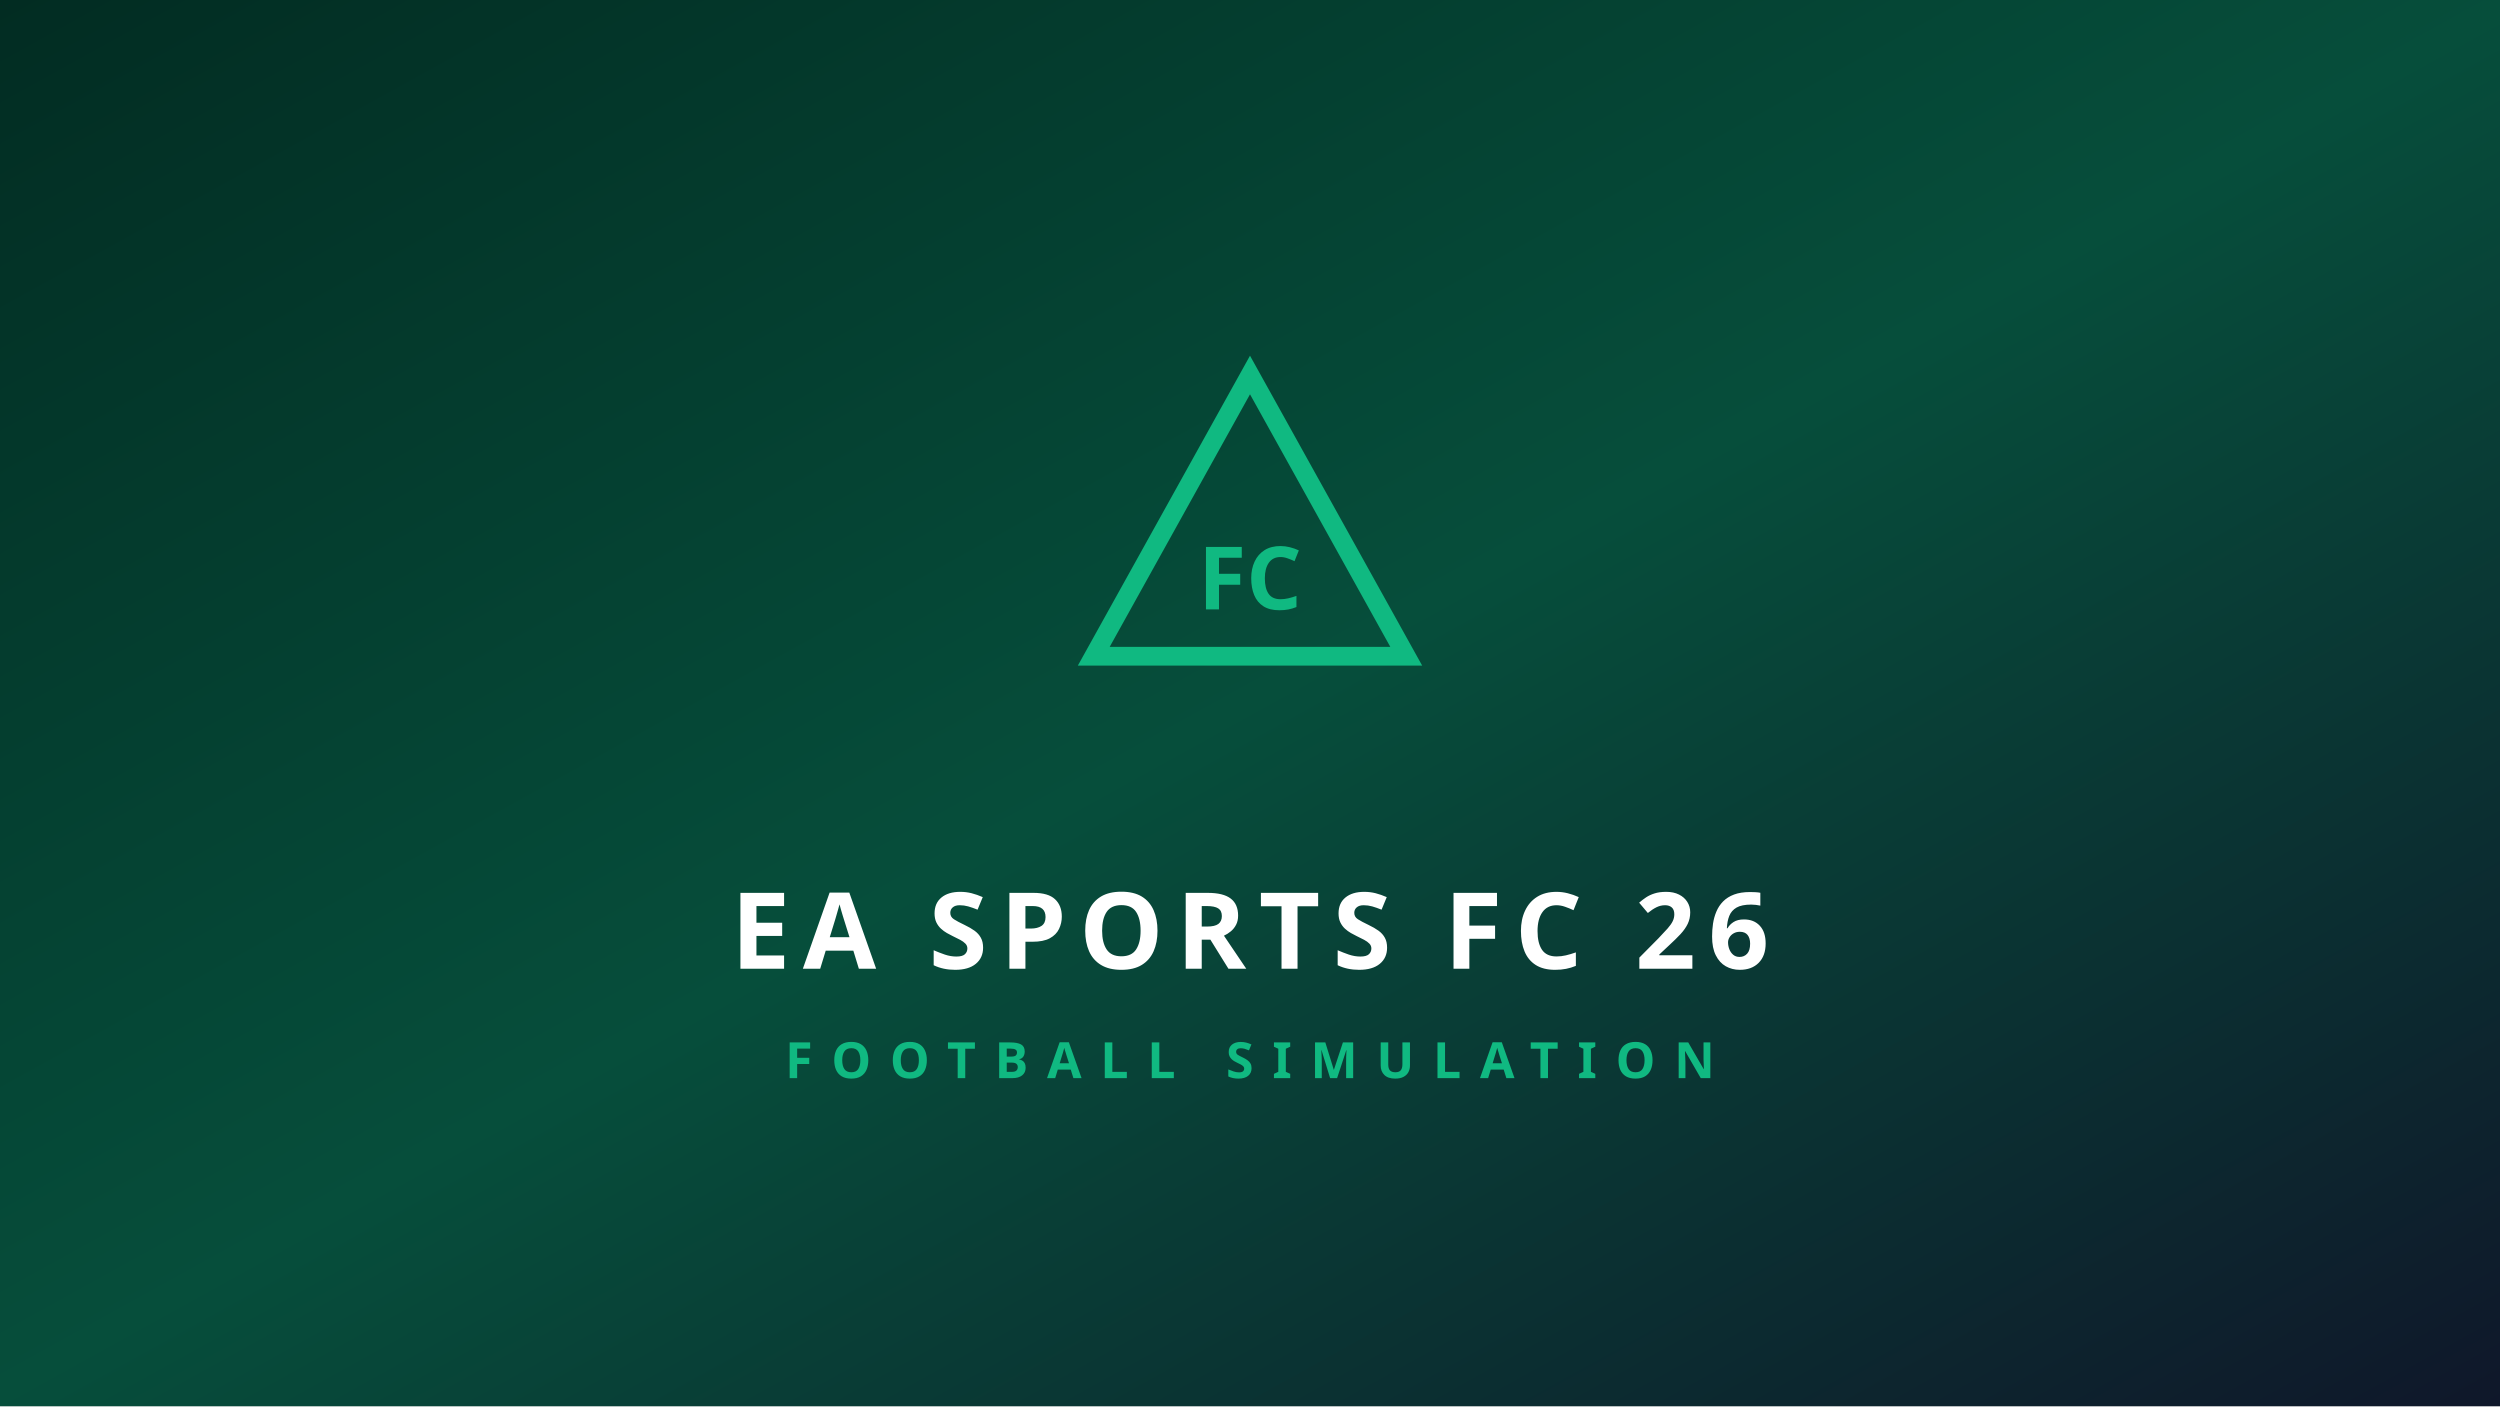
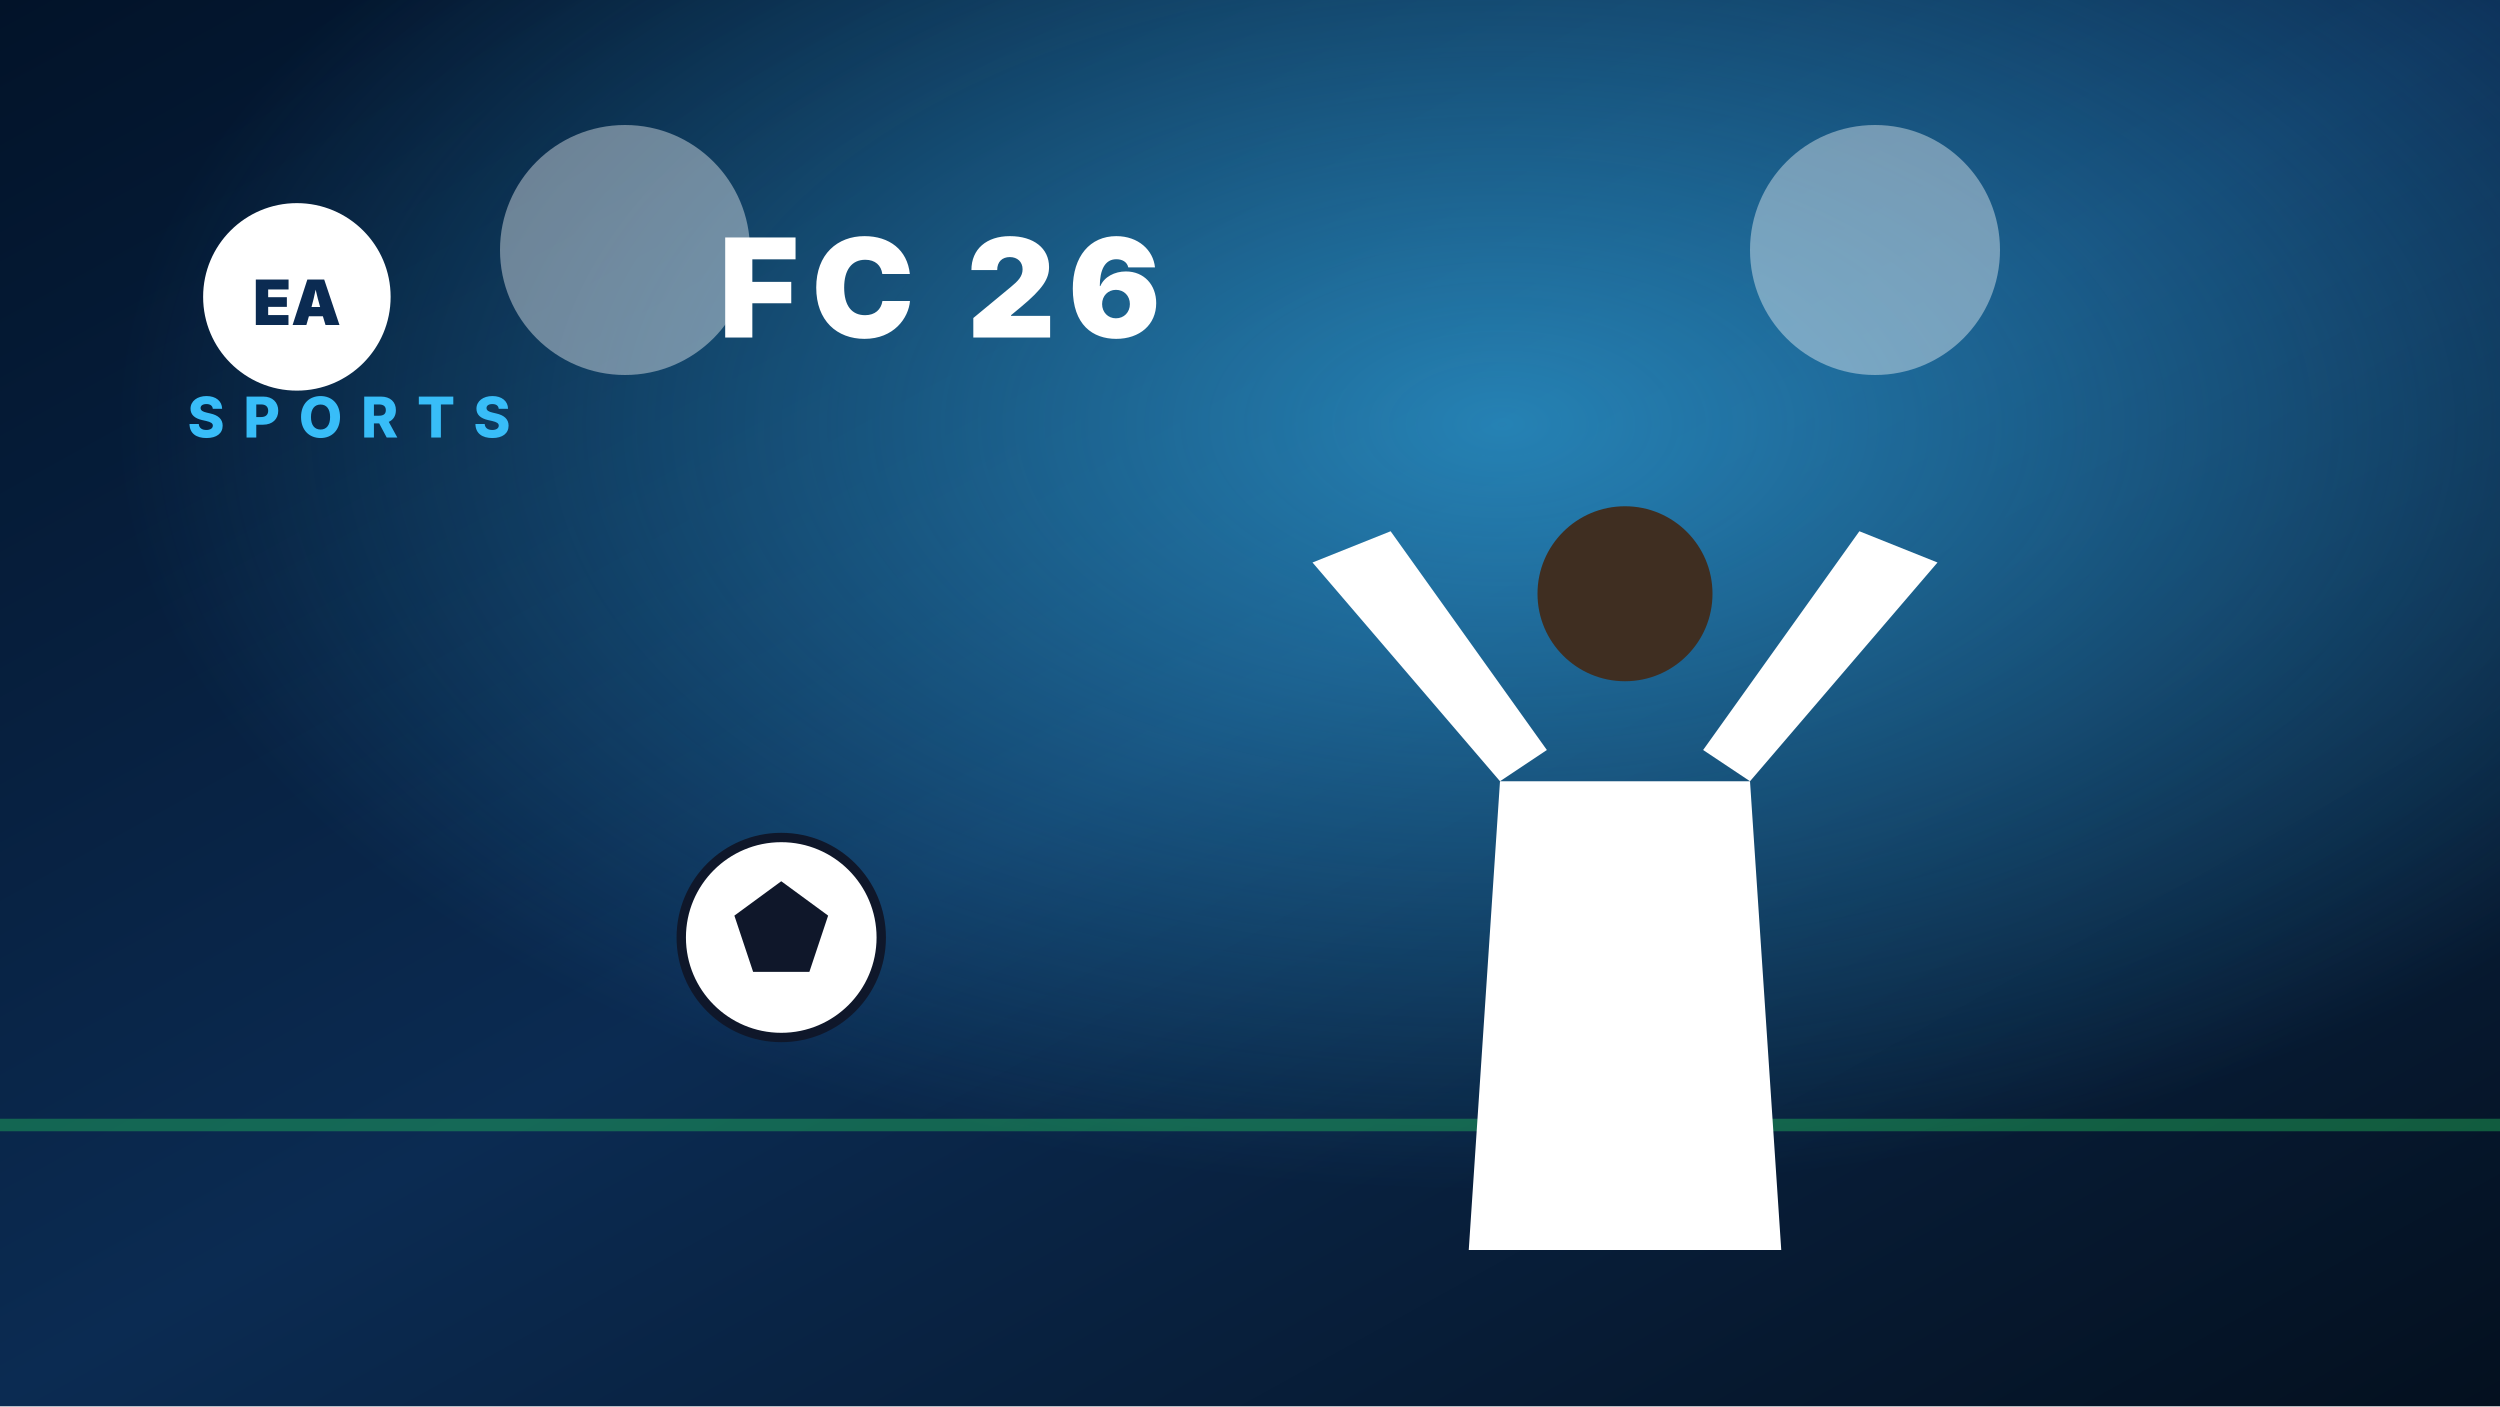
<svg xmlns="http://www.w3.org/2000/svg" viewBox="0 0 800 450" width="100%" height="100%">
  <defs>
-     <linearGradient id="ea-bg" x1="0%" y1="0%" x2="100%" y2="100%">
-       <stop offset="0%" stop-color="#022c22" />
-       <stop offset="50%" stop-color="#064e3b" />
-       <stop offset="100%" stop-color="#0f172a" />
+     <linearGradient id="eafc-bg" x1="0%" y1="0%" x2="100%" y2="100%">
+       <stop offset="0%" stop-color="#021329" />
+       <stop offset="50%" stop-color="#0b2b52" />
+       <stop offset="100%" stop-color="#04101f" />
    </linearGradient>
+     <radialGradient id="stadium-glow" cx="60%" cy="30%" r="55%">
+       <stop offset="0%" stop-color="#38bdf8" stop-opacity="0.6" />
+       <stop offset="100%" stop-color="#38bdf8" stop-opacity="0" />
+     </radialGradient>
  </defs>
-   <rect width="800" height="450" fill="url(#ea-bg)" />
-   <g transform="translate(400, 180)" text-anchor="middle">
-     <polygon points="0,-60 50,30 -50,30" fill="none" stroke="#10b981" stroke-width="6" />
-     <text y="15" font-family="system-ui, sans-serif" font-weight="900" font-size="28" fill="#10b981">FC</text>
+   <rect width="800" height="450" fill="url(#eafc-bg)" />
+   <rect width="800" height="450" fill="url(#stadium-glow)" />
+   <g opacity="0.4">
+     <circle cx="200" cy="80" r="40" fill="#ffffff" />
+     <circle cx="600" cy="80" r="40" fill="#ffffff" />
+     <line x1="0" y1="360" x2="800" y2="360" stroke="#22c55e" stroke-width="4" />
  </g>
-   <text x="400" y="310" font-family="system-ui, sans-serif" font-weight="900" font-size="34" fill="#ffffff" text-anchor="middle" letter-spacing="4">EA SPORTS FC 26</text>
-   <text x="400" y="345" font-family="system-ui, sans-serif" font-weight="600" font-size="16" fill="#10b981" text-anchor="middle" letter-spacing="6">FOOTBALL SIMULATION</text>
+   <g transform="translate(520, 210)">
+     <path d="M-50 190 L-40 40 L40 40 L50 190 Z" fill="#ffffff" />
+     <circle cx="0" cy="-20" r="28" fill="#3f2e21" />
+     <path d="M-40 40 L-100 -30 L-75 -40 L-25 30 Z" fill="#ffffff" />
+     <path d="M40 40 L100 -30 L75 -40 L25 30 Z" fill="#ffffff" />
+   </g>
+   <circle cx="250" cy="300" r="32" fill="#ffffff" stroke="#0f172a" stroke-width="3" />
+   <polygon points="250,282 265,293 259,311 241,311 235,293" fill="#0f172a" />
+   <g transform="translate(60, 60)">
+     <circle cx="35" cy="35" r="30" fill="#ffffff" />
+     <text x="35" y="44" font-family="'Inter', system-ui, sans-serif" font-weight="900" font-size="20" fill="#0b2b52" text-anchor="middle">EA</text>
+     <text x="170" y="48" font-family="'Inter', system-ui, sans-serif" font-weight="900" font-size="44" fill="#ffffff" letter-spacing="4">FC 26</text>
+   </g>
+   <text x="60" y="140" font-family="'Inter', system-ui, sans-serif" font-weight="800" font-size="18" fill="#38bdf8" letter-spacing="6">SPORTS</text>
</svg>
